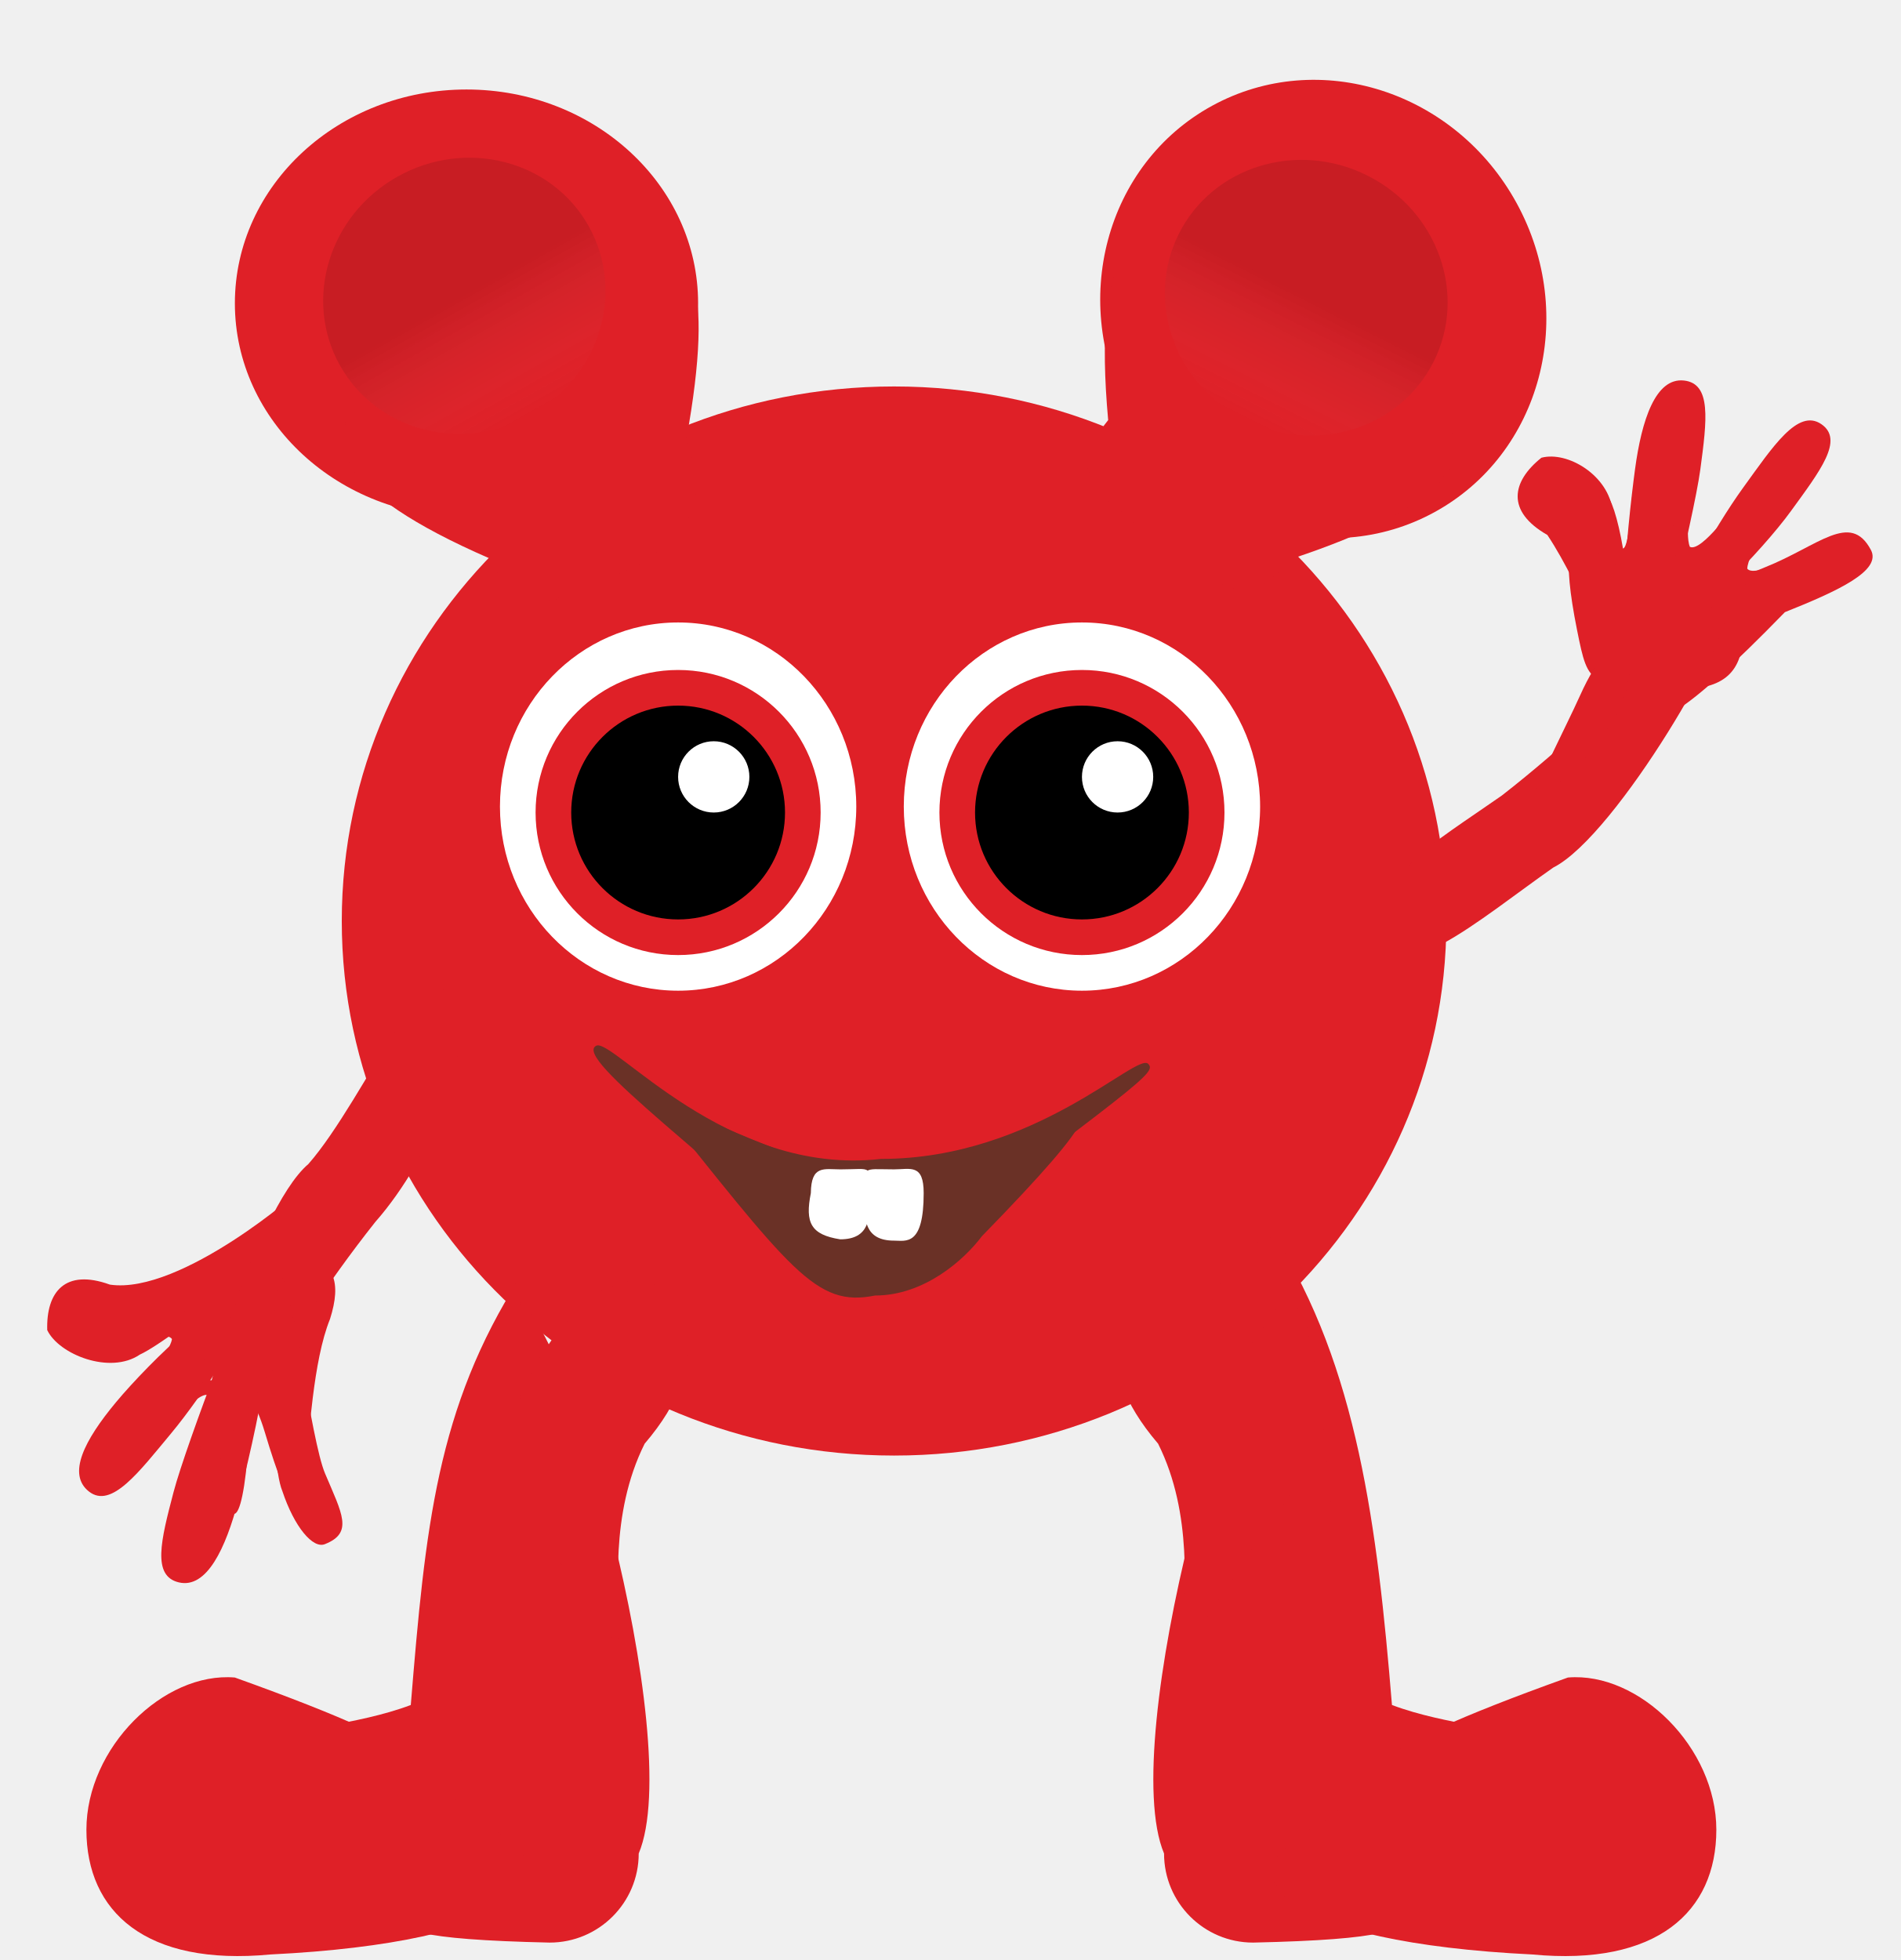
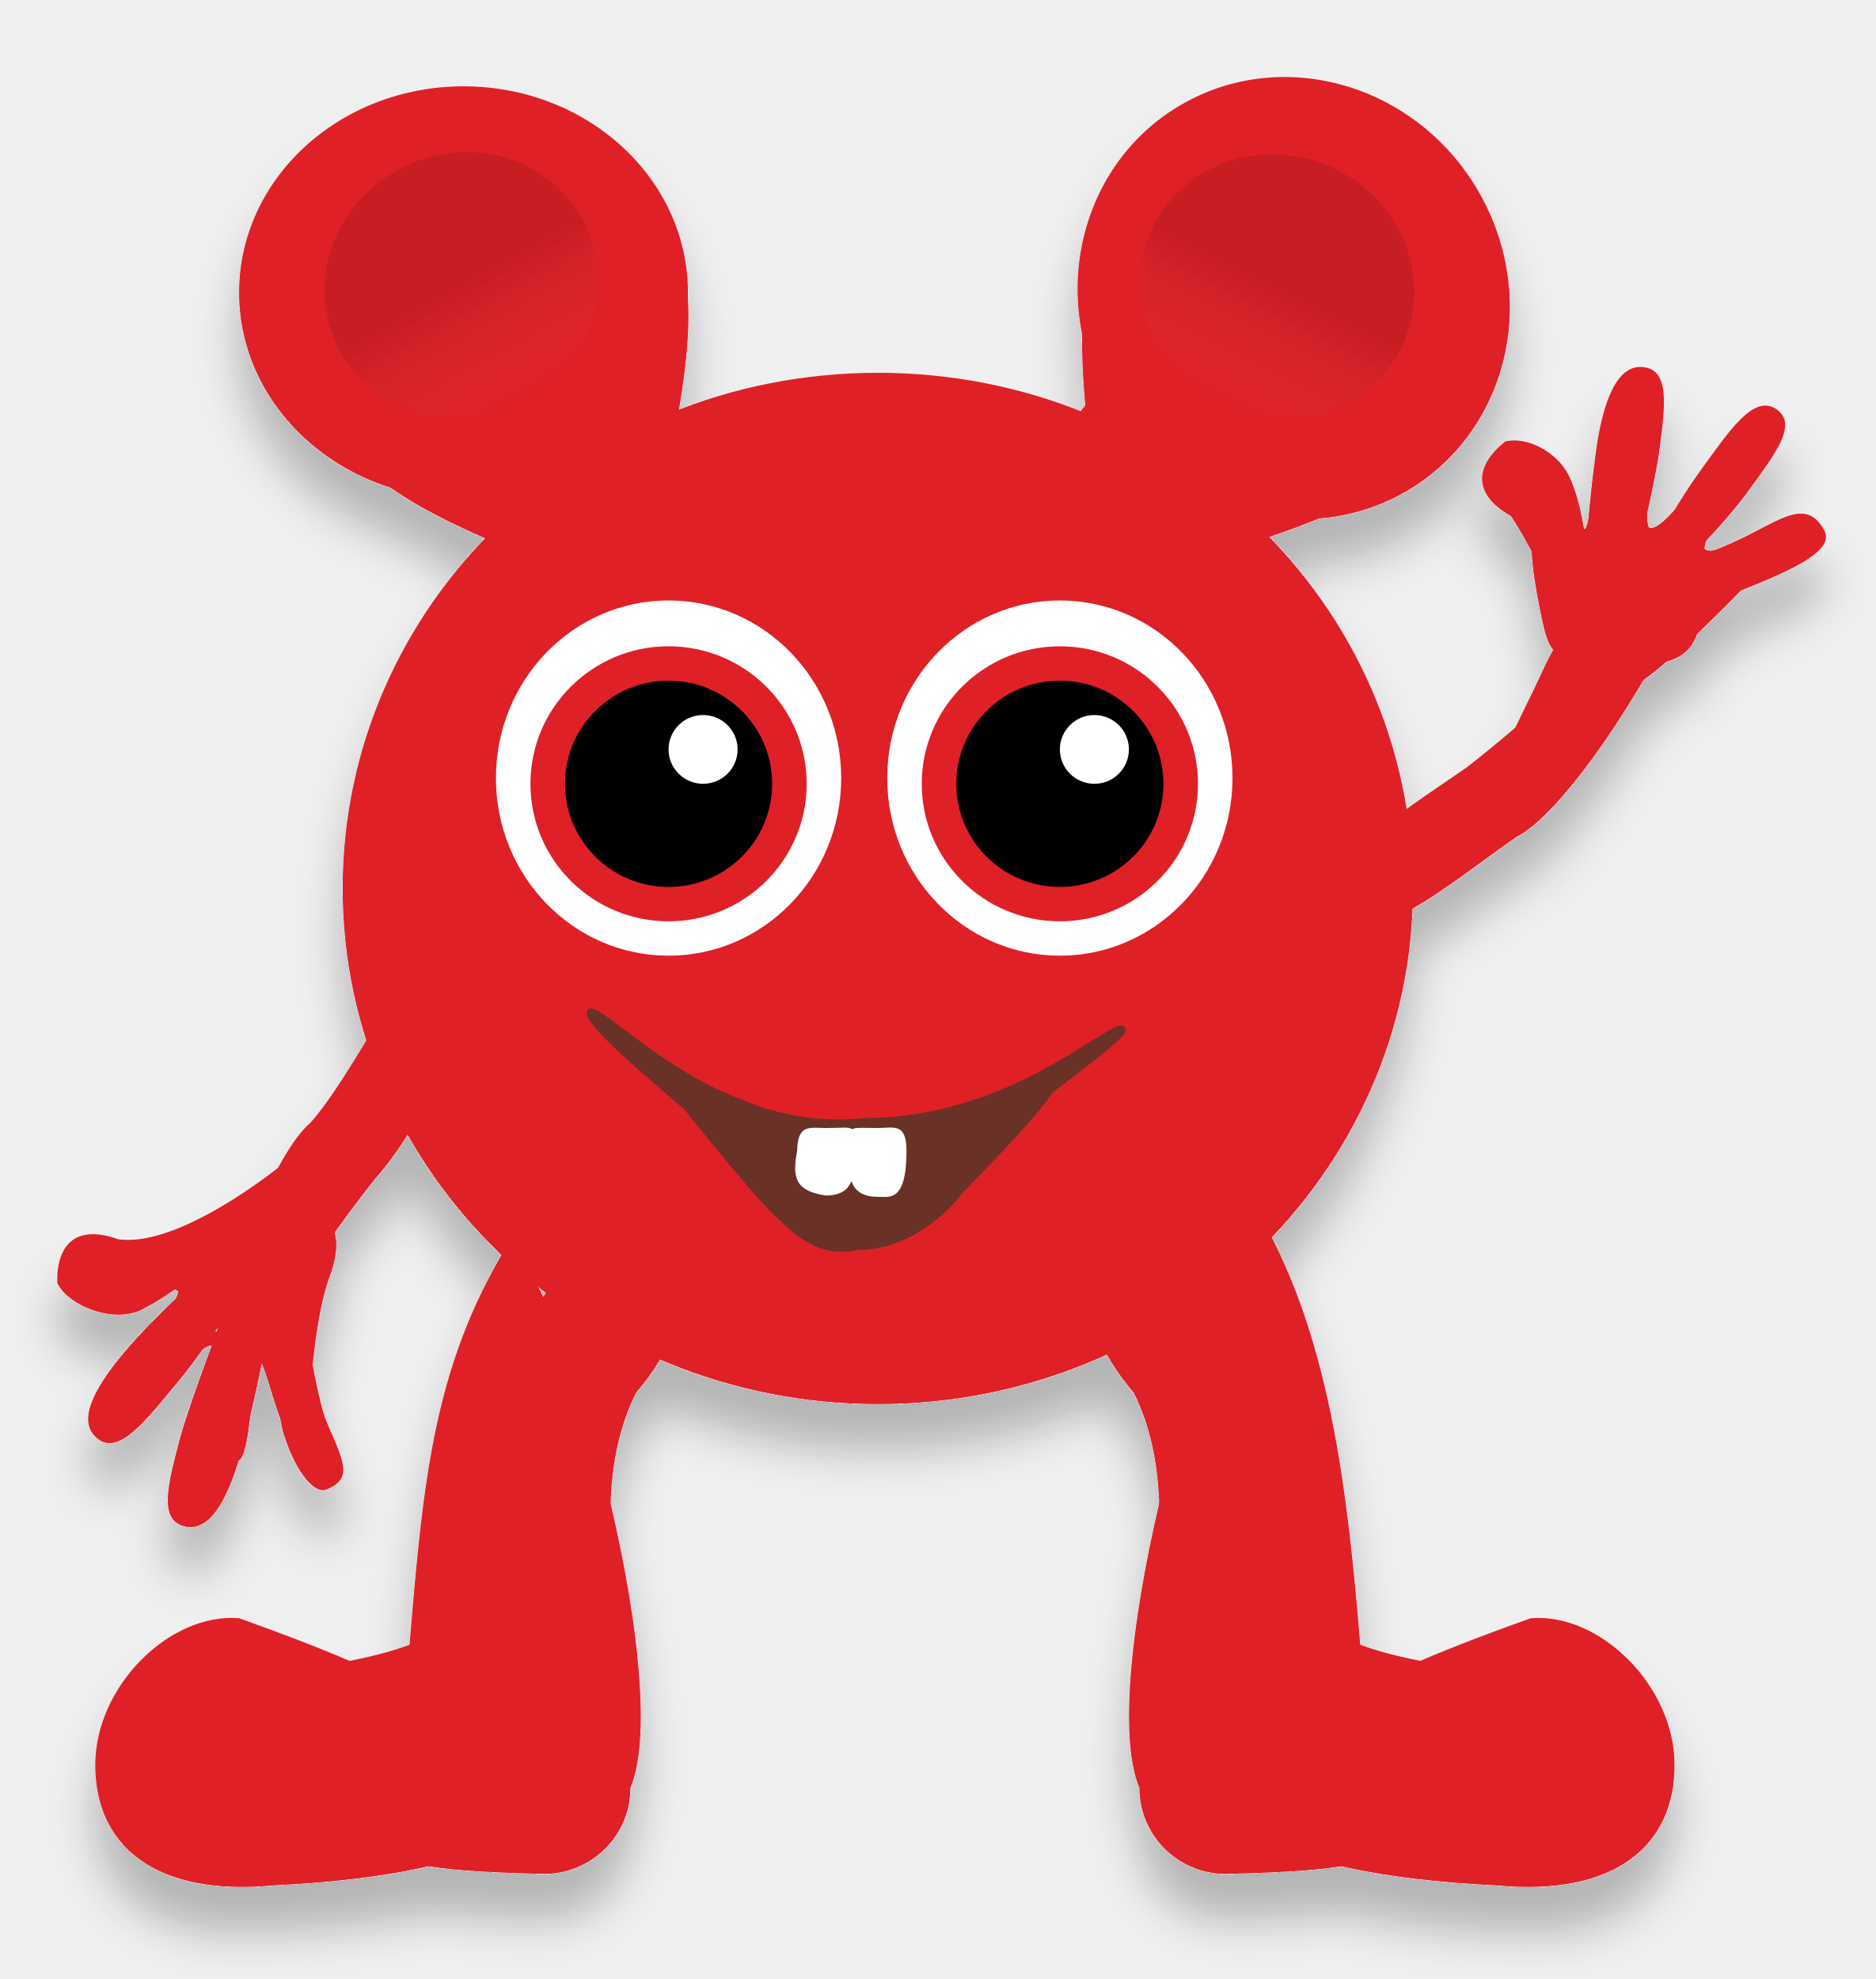
- <svg xmlns="http://www.w3.org/2000/svg" width="160" height="165" viewBox="0 0 160 165" fill="none">
-   <ellipse cx="75.275" cy="77.534" rx="46.5" ry="45" fill="#DF2027" />
-   <ellipse cx="39.275" cy="25.534" rx="19.5" ry="18" fill="#DF2027" />
-   <path d="M57.775 37.034C60.162 42.808 57.122 46.197 51.891 48.36C46.66 50.522 43.662 52.808 41.275 47.034C14.775 35.534 38.016 29.612 43.247 27.449C48.479 25.287 62.775 9.534 57.775 37.034Z" fill="#DF2027" />
-   <ellipse cx="111.411" cy="26.011" rx="19.5" ry="18.557" transform="rotate(61.3405 111.411 26.0109)" fill="#DF2027" />
-   <path d="M108.775 47.034C104.853 51.898 101.635 48.87 97.228 45.317C92.822 41.764 89.378 40.23 93.3 35.366C90.682 6.597 107.025 24.15 111.431 27.704C115.838 31.257 135.303 38.233 108.775 47.034Z" fill="#DF2027" />
-   <path d="M130.275 45.034C133.275 49.534 136.029 57.293 135.916 56.212C139.317 57.07 136.61 45.945 135.775 43.034C135.453 40.018 131.976 37.95 129.775 38.534C127.275 40.534 126.775 43.034 130.275 45.034Z" fill="#DF2027" />
-   <path d="M150.775 43.034C148.303 46.439 142.169 52.683 141.275 52.034C140.381 51.385 144.303 44.439 146.775 41.034C149.247 37.629 151.362 34.346 153.345 35.708C155.275 37.034 153.247 39.629 150.775 43.034Z" fill="#DF2027" />
-   <path d="M157.514 46.291C158.444 48.034 154.789 49.733 150.275 51.534C132.275 70.034 141.564 53.813 141.166 52.816C140.768 51.818 144.105 49.549 148.619 47.748C153.134 45.946 155.775 43.034 157.514 46.291Z" fill="#DF2027" />
-   <path d="M143.154 39.525C142.594 43.695 138.775 59.034 138.775 57.534C135.275 59.534 137.094 43.695 137.654 39.525C138.214 35.354 139.383 31.776 141.775 32.034C144.103 32.286 143.714 35.354 143.154 39.525Z" fill="#DF2027" />
-   <path d="M146.775 53.034C146.775 56.624 145.141 58.034 141.275 58.034C133.775 57.534 133.775 58.034 132.775 53.034C130.179 40.053 135.409 47.034 139.275 47.034C143.775 46.034 148.775 46.034 146.775 53.034Z" fill="#DF2027" />
-   <path d="M145.775 43.035C145.378 43.762 143.775 48.534 141.53 47.126C140.561 46.597 140.097 45.578 140.494 44.851C142.775 41.535 141.775 44.851 142.275 46.035C143.275 46.534 146.172 42.308 145.775 43.035Z" fill="#DF2027" />
-   <path d="M151.537 46.603C150.874 47.099 147.432 50.773 145.975 48.559C145.314 47.674 145.316 46.555 145.979 46.059C149.433 43.991 147.144 46.592 147.107 47.876C147.809 48.746 152.201 46.107 151.537 46.603Z" fill="#DF2027" />
-   <path d="M137.496 41.648C137.641 42.464 139.378 47.189 136.746 47.496C135.659 47.69 134.659 47.186 134.514 46.37C134.275 39.034 135.775 41.034 136.644 46.179C137.275 46.034 137.351 40.833 137.496 41.648Z" fill="#DF2027" />
-   <path d="M145.275 51.034C146.382 52.619 136.109 70.352 130.775 73.034C124.889 77.145 116.275 84.534 117.779 77.291C115.275 74.034 120.547 71.089 126.433 66.978C137.275 58.534 144.168 49.45 145.275 51.034Z" fill="#DF2027" />
-   <path d="M136.177 59.965C134.932 62.736 130.144 67.425 129.275 67.034C129.275 66.034 131.784 61.322 133.029 58.551C134.534 55.201 135.988 53.851 136.857 54.241C137.726 54.632 137.421 57.195 136.177 59.965Z" fill="#DF2027" />
-   <path d="M9.254 108.144C15.275 109.034 25.672 99.921 24.775 100.534C27.631 102.57 14.534 112.785 11.775 114.034C9.268 115.742 4.957 114.028 3.977 111.973C3.883 108.772 5.464 106.772 9.254 108.144Z" fill="#DF2027" />
-   <path d="M9.775 118.034C12.468 114.801 19.775 107.534 20.614 110.071C21.462 110.778 17.087 117.448 14.395 120.681C11.702 123.914 9.373 127.05 7.485 125.559C5.648 124.107 7.082 121.267 9.775 118.034Z" fill="#DF2027" />
-   <path d="M14.612 125.609C15.679 121.539 21.351 106.784 21.166 108.273C24.885 106.717 21.137 122.214 20.07 126.284C19.003 130.354 17.403 133.762 15.061 133.212C12.781 132.677 13.544 129.679 14.612 125.609Z" fill="#DF2027" />
-   <path d="M25.471 105.423C28.138 106.263 28.771 107.912 27.787 111.034C24.882 118.214 26.785 135.534 22.285 120.534C19.312 110.622 12.275 117.534 15.882 109.714C16.284 105.846 20.778 102.17 25.471 105.423Z" fill="#DF2027" />
-   <path d="M13.924 120.175C14.407 119.502 16.701 115.047 18.404 116.466C19.154 117.005 19.37 117.988 18.887 118.66C16.271 121.711 17.765 118.611 17.548 117.471C16.766 116.959 13.441 120.848 13.924 120.175Z" fill="#DF2027" />
-   <path d="M9.924 113.449C10.643 113.038 14.51 109.814 15.684 112.19C16.232 113.149 16.093 114.26 15.373 114.67C11.692 116.299 14.282 113.999 14.477 112.729C13.887 111.779 9.205 113.86 9.924 113.449Z" fill="#DF2027" />
-   <path d="M17.291 127.065C17.247 126.238 16.102 121.335 18.752 121.353C19.855 121.295 20.785 121.918 20.829 122.745C20.166 130.055 18.923 127.886 18.692 122.674C18.048 122.74 17.335 127.893 17.291 127.065Z" fill="#DF2027" />
-   <path d="M17.053 122.793C15.604 121.514 21.408 101.859 25.96 97.995C30.711 92.613 37.215 77.278 37.46 84.672C40.661 87.247 36.358 97.475 31.607 102.858C23.06 113.619 18.502 124.072 17.053 122.793Z" fill="#DF2027" />
-   <path d="M23.775 125.534C22.593 122.736 22.759 107.963 23.775 107.534C24.567 108.19 26.181 121.236 27.363 124.034C28.792 127.417 29.775 129.034 27.363 129.988C26.347 130.417 24.775 128.534 23.775 125.534Z" fill="#DF2027" />
-   <path d="M34.585 156.345C12.816 144.07 25.275 147.034 34.585 143.534C35.816 128.534 36.775 118.534 43.775 107.534C46.558 109.103 44.579 150.397 42.816 153.524C41.053 156.651 37.368 157.914 34.585 156.345Z" fill="#DF2027" />
-   <path d="M53.775 156.034C53.775 160.176 50.417 163.534 46.275 163.534C23.775 163.034 38.775 160.176 38.775 156.034C38.775 151.892 39.133 109.534 43.275 109.534C47.417 109.534 57.775 146.534 53.775 156.034Z" fill="#DF2027" />
-   <path d="M39.775 153.034C50.275 158.034 43.275 163.534 22.775 164.534C12.275 165.534 7.275 160.938 7.275 154.034C7.275 147.131 13.772 140.72 19.772 141.22C38.775 148.034 35.775 149.034 39.775 153.034Z" fill="#DF2027" />
-   <path d="M54.275 121.534C48.275 133.534 57.775 148.534 44.631 127.541C41.949 126.115 42.087 120.611 44.939 115.247C47.791 109.883 52.277 106.69 54.959 108.116C57.641 109.542 60.275 114.534 54.275 121.534Z" fill="#DF2027" />
-   <path d="M117.193 156.345C138.962 144.071 126.503 147.034 117.193 143.534C115.962 128.534 114.275 115.034 107.275 104.034C92.775 108.534 107.199 150.397 108.962 153.524C110.725 156.651 114.411 157.914 117.193 156.345Z" fill="#DF2027" />
-   <path d="M98.004 156.034C98.004 160.177 101.361 163.534 105.503 163.534C128.003 163.034 113.003 160.177 113.003 156.034C113.003 151.892 112.645 109.534 108.503 109.534C104.361 109.534 94.003 146.534 98.004 156.034Z" fill="#DF2027" />
-   <path d="M112.003 153.034C101.503 158.034 108.503 163.534 129.003 164.534C139.503 165.534 144.503 160.938 144.503 154.034C144.503 147.131 138.006 140.72 132.006 141.22C113.003 148.034 116.003 149.034 112.003 153.034Z" fill="#DF2027" />
-   <path d="M97.503 121.534C103.503 133.534 94.003 148.534 107.147 127.541C109.829 126.115 109.691 120.611 106.839 115.247C103.987 109.883 99.501 106.69 96.819 108.116C94.137 109.542 91.503 114.534 97.503 121.534Z" fill="#DF2027" />
-   <ellipse cx="109.977" cy="25.063" rx="12" ry="11.5" transform="rotate(-153.332 109.977 25.0631)" fill="url(#paint0_linear_315_937)" />
-   <ellipse cx="39.092" cy="24.901" rx="12" ry="11.5" transform="rotate(150.709 39.0921 24.9007)" fill="url(#paint1_linear_315_937)" />
-   <path d="M96.674 89.562C97.397 90.324 96.15 91.062 72.174 109.062C60.174 97.562 48.174 89.062 50.197 88.033C51.577 87.331 61.174 99.062 74.174 97.562C87.174 97.562 95.697 88.533 96.674 89.562Z" fill="#6A3126" />
-   <path d="M82.674 104.062C81.174 106.062 77.816 109.062 73.674 109.062C68.674 110.062 66.674 107.062 54.674 92.062C56.674 93.062 69.531 99.062 73.674 99.062C79.674 101.062 103.674 82.562 82.674 104.062Z" fill="#6A3126" />
-   <path d="M72.767 100.941C72.767 102.598 72.767 104.441 75.267 104.441C76.267 104.441 77.767 104.942 77.767 100.441C77.767 97.942 76.647 98.441 75.267 98.441C72.491 98.441 72.74 98.052 72.767 100.941Z" fill="white" />
-   <path d="M73.24 100.831C73.24 102.488 73.24 104.331 70.74 104.331C68.267 103.941 67.767 102.941 68.267 100.441C68.293 98.052 69.386 98.442 70.767 98.442C73.542 98.442 73.267 97.942 73.24 100.831Z" fill="white" />
-   <ellipse cx="91.092" cy="67.901" rx="15" ry="15.5" fill="white" />
-   <circle cx="91.092" cy="68.401" r="12" fill="#DF2027" />
-   <circle cx="91.092" cy="68.401" r="9" fill="black" />
-   <circle cx="94.092" cy="65.401" r="3" fill="white" />
-   <ellipse cx="57.092" cy="67.901" rx="15" ry="15.5" fill="white" />
-   <circle cx="57.092" cy="68.401" r="12" fill="#DF2027" />
-   <circle cx="57.092" cy="68.401" r="9" fill="black" />
-   <circle cx="60.092" cy="65.401" r="3" fill="white" />
+ <svg xmlns="http://www.w3.org/2000/svg" width="163" height="172" viewBox="0 0 163 172" fill="none">
+   <g filter="url(#filter0_d_315_937)">
+     <ellipse cx="76.298" cy="77.218" rx="46.514" ry="44.817" fill="#DF2027" />
+     <ellipse cx="40.287" cy="25.43" rx="19.506" ry="17.927" fill="#DF2027" />
+     <path d="M58.793 36.883C61.18 42.634 58.14 46.009 52.907 48.163C47.674 50.316 44.675 52.593 42.288 46.842C15.78 35.389 39.028 29.491 44.261 27.337C49.493 25.184 63.794 9.495 58.793 36.883Z" fill="#DF2027" />
+     <ellipse cx="19.44" cy="18.544" rx="19.44" ry="18.544" transform="matrix(0.481224 0.876598 -0.878368 0.477984 119.378 0)" fill="#DF2027" />
+     <path d="M109.808 46.843C105.885 51.687 102.666 48.671 98.258 45.132C93.85 41.593 90.406 40.066 94.329 35.222C91.71 6.57 108.058 24.052 112.465 27.591C116.873 31.13 136.345 38.077 109.808 46.843Z" fill="#DF2027" />
+     <path d="M131.315 44.851C134.316 49.332 137.071 57.059 136.957 55.983C140.359 56.837 137.652 45.758 136.816 42.859C136.494 39.855 133.016 37.795 130.815 38.377C128.314 40.369 127.814 42.859 131.315 44.851Z" fill="#DF2027" />
+     <path d="M151.821 42.859C149.348 46.25 143.212 52.468 142.318 51.822C141.424 51.176 145.347 44.258 147.82 40.867C150.292 37.476 152.408 34.206 154.392 35.562C156.322 36.883 154.294 39.468 151.821 42.859Z" fill="#DF2027" />
+     <path d="M158.562 46.103C159.493 47.839 155.837 49.53 151.321 51.324C133.315 69.749 142.608 53.594 142.209 52.6C141.811 51.607 145.149 49.347 149.665 47.553C154.181 45.759 156.823 42.859 158.562 46.103Z" fill="#DF2027" />
+     <path d="M144.197 39.363C143.637 43.517 139.817 58.794 139.817 57.3C136.316 59.292 138.135 43.517 138.696 39.363C139.256 35.21 140.426 31.646 142.818 31.904C145.147 32.154 144.757 35.21 144.197 39.363Z" fill="#DF2027" />
+     <path d="M147.82 52.818C147.82 56.394 146.185 57.798 142.318 57.798C134.816 57.3 134.816 57.798 133.815 52.818C131.218 39.89 136.45 46.843 140.317 46.843C144.819 45.847 149.82 45.847 147.82 52.818Z" fill="#DF2027" />
+     <path d="M146.818 42.859C146.421 43.583 144.818 48.335 142.573 46.934C141.603 46.406 141.14 45.392 141.537 44.668C143.818 41.365 142.818 44.668 143.318 45.846C144.318 46.344 147.216 42.135 146.818 42.859Z" fill="#DF2027" />
+     <path d="M152.584 46.413C151.92 46.907 148.477 50.566 147.02 48.361C146.358 47.48 146.36 46.365 147.024 45.871C150.478 43.812 148.189 46.402 148.152 47.681C148.854 48.548 153.247 45.919 152.584 46.413Z" fill="#DF2027" />
+     <path d="M138.538 41.479C138.683 42.291 140.421 46.997 137.788 47.303C136.7 47.496 135.7 46.993 135.555 46.181C135.316 38.875 136.816 40.867 137.686 45.991C138.317 45.846 138.392 40.666 138.538 41.479Z" fill="#DF2027" />
+     <path d="M146.316 50.822C147.423 52.4 137.148 70.064 131.813 72.736C125.925 76.831 117.309 84.191 118.814 76.977C116.31 73.733 121.582 70.799 127.47 66.704C138.314 58.293 145.209 49.243 146.316 50.822Z" fill="#DF2027" />
+     <path d="M137.217 59.72C135.972 62.48 131.184 67.149 130.315 66.76C130.315 65.765 132.825 61.072 134.07 58.312C135.575 54.976 137.029 53.631 137.898 54.02C138.768 54.409 138.463 56.961 137.217 59.72Z" fill="#DF2027" />
+     <path d="M10.257 107.704C16.28 108.59 26.68 99.514 25.782 100.125C28.639 102.153 15.538 112.326 12.779 113.57C10.271 115.271 5.959 113.564 4.979 111.517C4.884 108.329 6.465 106.338 10.257 107.704Z" fill="#DF2027" />
+     <path d="M10.778 117.554C13.471 114.334 20.781 107.096 21.62 109.623C22.469 110.327 18.093 116.97 15.399 120.19C12.706 123.41 10.376 126.533 8.488 125.048C6.649 123.602 8.084 120.774 10.778 117.554Z" fill="#DF2027" />
+     <path d="M15.616 125.098C16.684 121.044 22.357 106.349 22.173 107.832C25.893 106.283 22.144 121.716 21.076 125.77C20.009 129.823 18.408 133.217 16.066 132.67C13.785 132.137 14.549 129.151 15.616 125.098Z" fill="#DF2027" />
+     <path d="M26.479 104.994C29.147 105.83 29.779 107.473 28.796 110.582C25.89 117.733 27.794 134.982 23.292 120.043C20.317 110.171 13.279 117.056 16.887 109.267C17.288 105.415 21.785 101.754 26.479 104.994Z" fill="#DF2027" />
+     <path d="M14.929 119.686C15.412 119.016 17.706 114.579 19.41 115.993C20.16 116.529 20.376 117.507 19.892 118.177C17.276 121.215 18.771 118.128 18.554 116.993C17.771 116.483 14.445 120.356 14.929 119.686Z" fill="#DF2027" />
+     <path d="M10.927 112.987C11.647 112.578 15.514 109.367 16.689 111.733C17.237 112.688 17.098 113.794 16.378 114.203C12.696 115.825 15.287 113.535 15.482 112.27C14.892 111.324 10.207 113.396 10.927 112.987Z" fill="#DF2027" />
+     <path d="M18.296 126.548C18.252 125.724 17.107 120.841 19.758 120.859C20.861 120.801 21.791 121.421 21.835 122.245C21.173 129.525 19.929 127.365 19.698 122.174C19.053 122.24 18.34 127.372 18.296 126.548Z" fill="#DF2027" />
+     <path d="M18.062 122.297C16.613 121.023 22.418 101.446 26.971 97.597C31.723 92.236 38.227 76.962 38.473 84.326C41.674 86.891 37.371 97.079 32.619 102.441C24.07 113.159 19.512 123.571 18.062 122.297Z" fill="#DF2027" />
+     <path d="M24.782 125.023C23.6 122.236 23.766 107.524 24.782 107.096C25.574 107.749 27.189 120.742 28.371 123.529C29.801 126.898 30.784 128.509 28.371 129.459C27.355 129.886 25.782 128.011 24.782 125.023Z" fill="#DF2027" />
+     <path d="M35.595 155.708C13.82 143.484 26.283 146.436 35.595 142.95C36.827 128.011 37.786 118.052 44.788 107.096C47.572 108.659 45.593 149.784 43.829 152.899C42.065 156.013 38.379 157.271 35.595 155.708Z" fill="#DF2027" />
+     <path d="M54.791 155.399C54.791 159.524 51.432 162.868 47.289 162.868C24.782 162.37 39.787 159.524 39.787 155.399C39.787 151.273 40.145 109.088 44.288 109.088C48.432 109.088 58.793 145.937 54.791 155.399Z" fill="#DF2027" />
+     <path d="M40.787 152.411C51.29 157.391 44.288 162.868 23.782 163.864C13.279 164.86 8.277 160.282 8.277 153.407C8.277 146.531 14.777 140.147 20.778 140.645C39.787 147.431 36.786 148.427 40.787 152.411Z" fill="#DF2027" />
+     <path d="M55.291 121.039C49.29 132.99 58.793 147.929 45.645 127.022C42.962 125.602 43.1 120.119 45.953 114.777C48.806 109.435 53.293 106.256 55.976 107.676C58.659 109.096 61.293 114.068 55.291 121.039Z" fill="#DF2027" />
+     <path d="M118.229 155.708C140.005 143.484 127.542 146.436 118.229 142.95C116.998 128.011 115.31 114.566 108.308 103.611C93.803 108.092 108.232 149.784 109.995 152.899C111.759 156.013 115.446 157.271 118.229 155.708Z" fill="#DF2027" />
+     <path d="M99.033 155.399C99.033 159.524 102.392 162.868 106.536 162.868C129.042 162.37 114.038 159.524 114.038 155.399C114.038 151.274 113.68 109.088 109.536 109.088C105.393 109.088 95.032 145.938 99.033 155.399Z" fill="#DF2027" />
+     <path d="M113.037 152.411C102.534 157.391 109.536 162.868 130.043 163.864C140.546 164.86 145.547 160.282 145.547 153.407C145.547 146.531 139.048 140.147 133.046 140.645C114.038 147.431 117.039 148.427 113.037 152.411Z" fill="#DF2027" />
+     <path d="M98.533 121.039C104.535 132.99 95.032 147.929 108.18 127.022C110.863 125.602 110.725 120.12 107.872 114.777C105.019 109.435 100.532 106.256 97.849 107.676C95.166 109.096 92.531 114.068 98.533 121.039Z" fill="#DF2027" />
+     <ellipse cx="11.993" cy="11.463" rx="11.993" ry="11.463" transform="matrix(-0.894408 -0.447252 0.450397 -0.892829 116.574 40.5598)" fill="url(#paint0_linear_315_937)" />
+     <ellipse cx="11.991" cy="11.465" rx="11.991" ry="11.465" transform="matrix(-0.873055 0.487621 -0.490886 -0.871224 56.2011 28.9409)" fill="url(#paint1_linear_315_937)" />
+     <path d="M97.703 89.206C98.427 89.965 97.18 90.7 73.199 108.622C61.194 97.167 49.189 88.699 51.212 87.675C52.593 86.976 62.194 98.661 75.198 97.169C88.201 97.172 96.725 88.181 97.703 89.206Z" fill="#6A3126" />
+     <path d="M83.699 103.638C82.198 105.63 78.84 108.618 74.696 108.618C69.695 109.614 67.694 106.626 55.69 91.687C57.691 92.683 70.553 98.659 74.696 98.659C80.698 100.651 104.705 82.226 83.699 103.638Z" fill="#6A3126" />
+     <path d="M73.789 100.53C73.789 102.18 73.789 104.016 76.29 104.016C77.29 104.016 78.79 104.514 78.79 100.032C78.79 97.543 77.671 98.04 76.29 98.04C73.513 98.04 73.762 97.652 73.789 100.53Z" fill="white" />
+     <path d="M74.263 100.421C74.263 102.071 74.263 103.906 71.762 103.906C69.287 103.518 68.787 102.522 69.287 100.032C69.314 97.652 70.407 98.04 71.788 98.04C74.565 98.04 74.289 97.543 74.263 100.421Z" fill="white" />
+     <ellipse cx="92.12" cy="67.624" rx="15.005" ry="15.437" fill="white" />
+     <ellipse cx="92.12" cy="68.122" rx="12.004" ry="11.951" fill="#DF2027" />
+     <ellipse cx="92.12" cy="68.122" rx="9.003" ry="8.963" fill="black" />
+     <ellipse cx="95.121" cy="65.134" rx="3.001" ry="2.988" fill="white" />
+     <ellipse cx="58.109" cy="67.624" rx="15.005" ry="15.437" fill="white" />
+     <ellipse cx="58.109" cy="68.122" rx="12.004" ry="11.951" fill="#DF2027" />
+     <ellipse cx="58.109" cy="68.122" rx="9.003" ry="8.963" fill="black" />
+     <ellipse cx="61.11" cy="65.134" rx="3.001" ry="2.988" fill="white" />
+   </g>
  <defs>
-     <linearGradient id="paint0_linear_315_937" x1="109.977" y1="13.563" x2="109.977" y2="36.563" gradientUnits="userSpaceOnUse">
+     <filter id="filter0_d_315_937" x="0.975" y="6.692" width="161.733" height="165.308" filterUnits="userSpaceOnUse" color-interpolation-filters="sRGB">
+       <feFlood flood-opacity="0" result="BackgroundImageFix" />
+       <feColorMatrix in="SourceAlpha" type="matrix" values="0 0 0 0 0 0 0 0 0 0 0 0 0 0 0 0 0 0 127 0" result="hardAlpha" />
+       <feOffset dy="4" />
+       <feGaussianBlur stdDeviation="2" />
+       <feComposite in2="hardAlpha" operator="out" />
+       <feColorMatrix type="matrix" values="0 0 0 0 0 0 0 0 0 0 0 0 0 0 0 0 0 0 0.25 0" />
+       <feBlend mode="normal" in2="BackgroundImageFix" result="effect1_dropShadow_315_937" />
+       <feBlend mode="normal" in="SourceGraphic" in2="effect1_dropShadow_315_937" result="shape" />
+     </filter>
+     <linearGradient id="paint0_linear_315_937" x1="11.993" y1="0" x2="11.993" y2="22.927" gradientUnits="userSpaceOnUse">
      <stop stop-color="#D9D9D9" stop-opacity="0" />
      <stop offset="0.5" stop-opacity="0.1" />
    </linearGradient>
-     <linearGradient id="paint1_linear_315_937" x1="39.092" y1="13.401" x2="39.092" y2="36.401" gradientUnits="userSpaceOnUse">
+     <linearGradient id="paint1_linear_315_937" x1="11.991" y1="0" x2="11.991" y2="22.93" gradientUnits="userSpaceOnUse">
      <stop stop-color="#D9D9D9" stop-opacity="0" />
      <stop offset="0.5" stop-opacity="0.1" />
    </linearGradient>
  </defs>
</svg>
